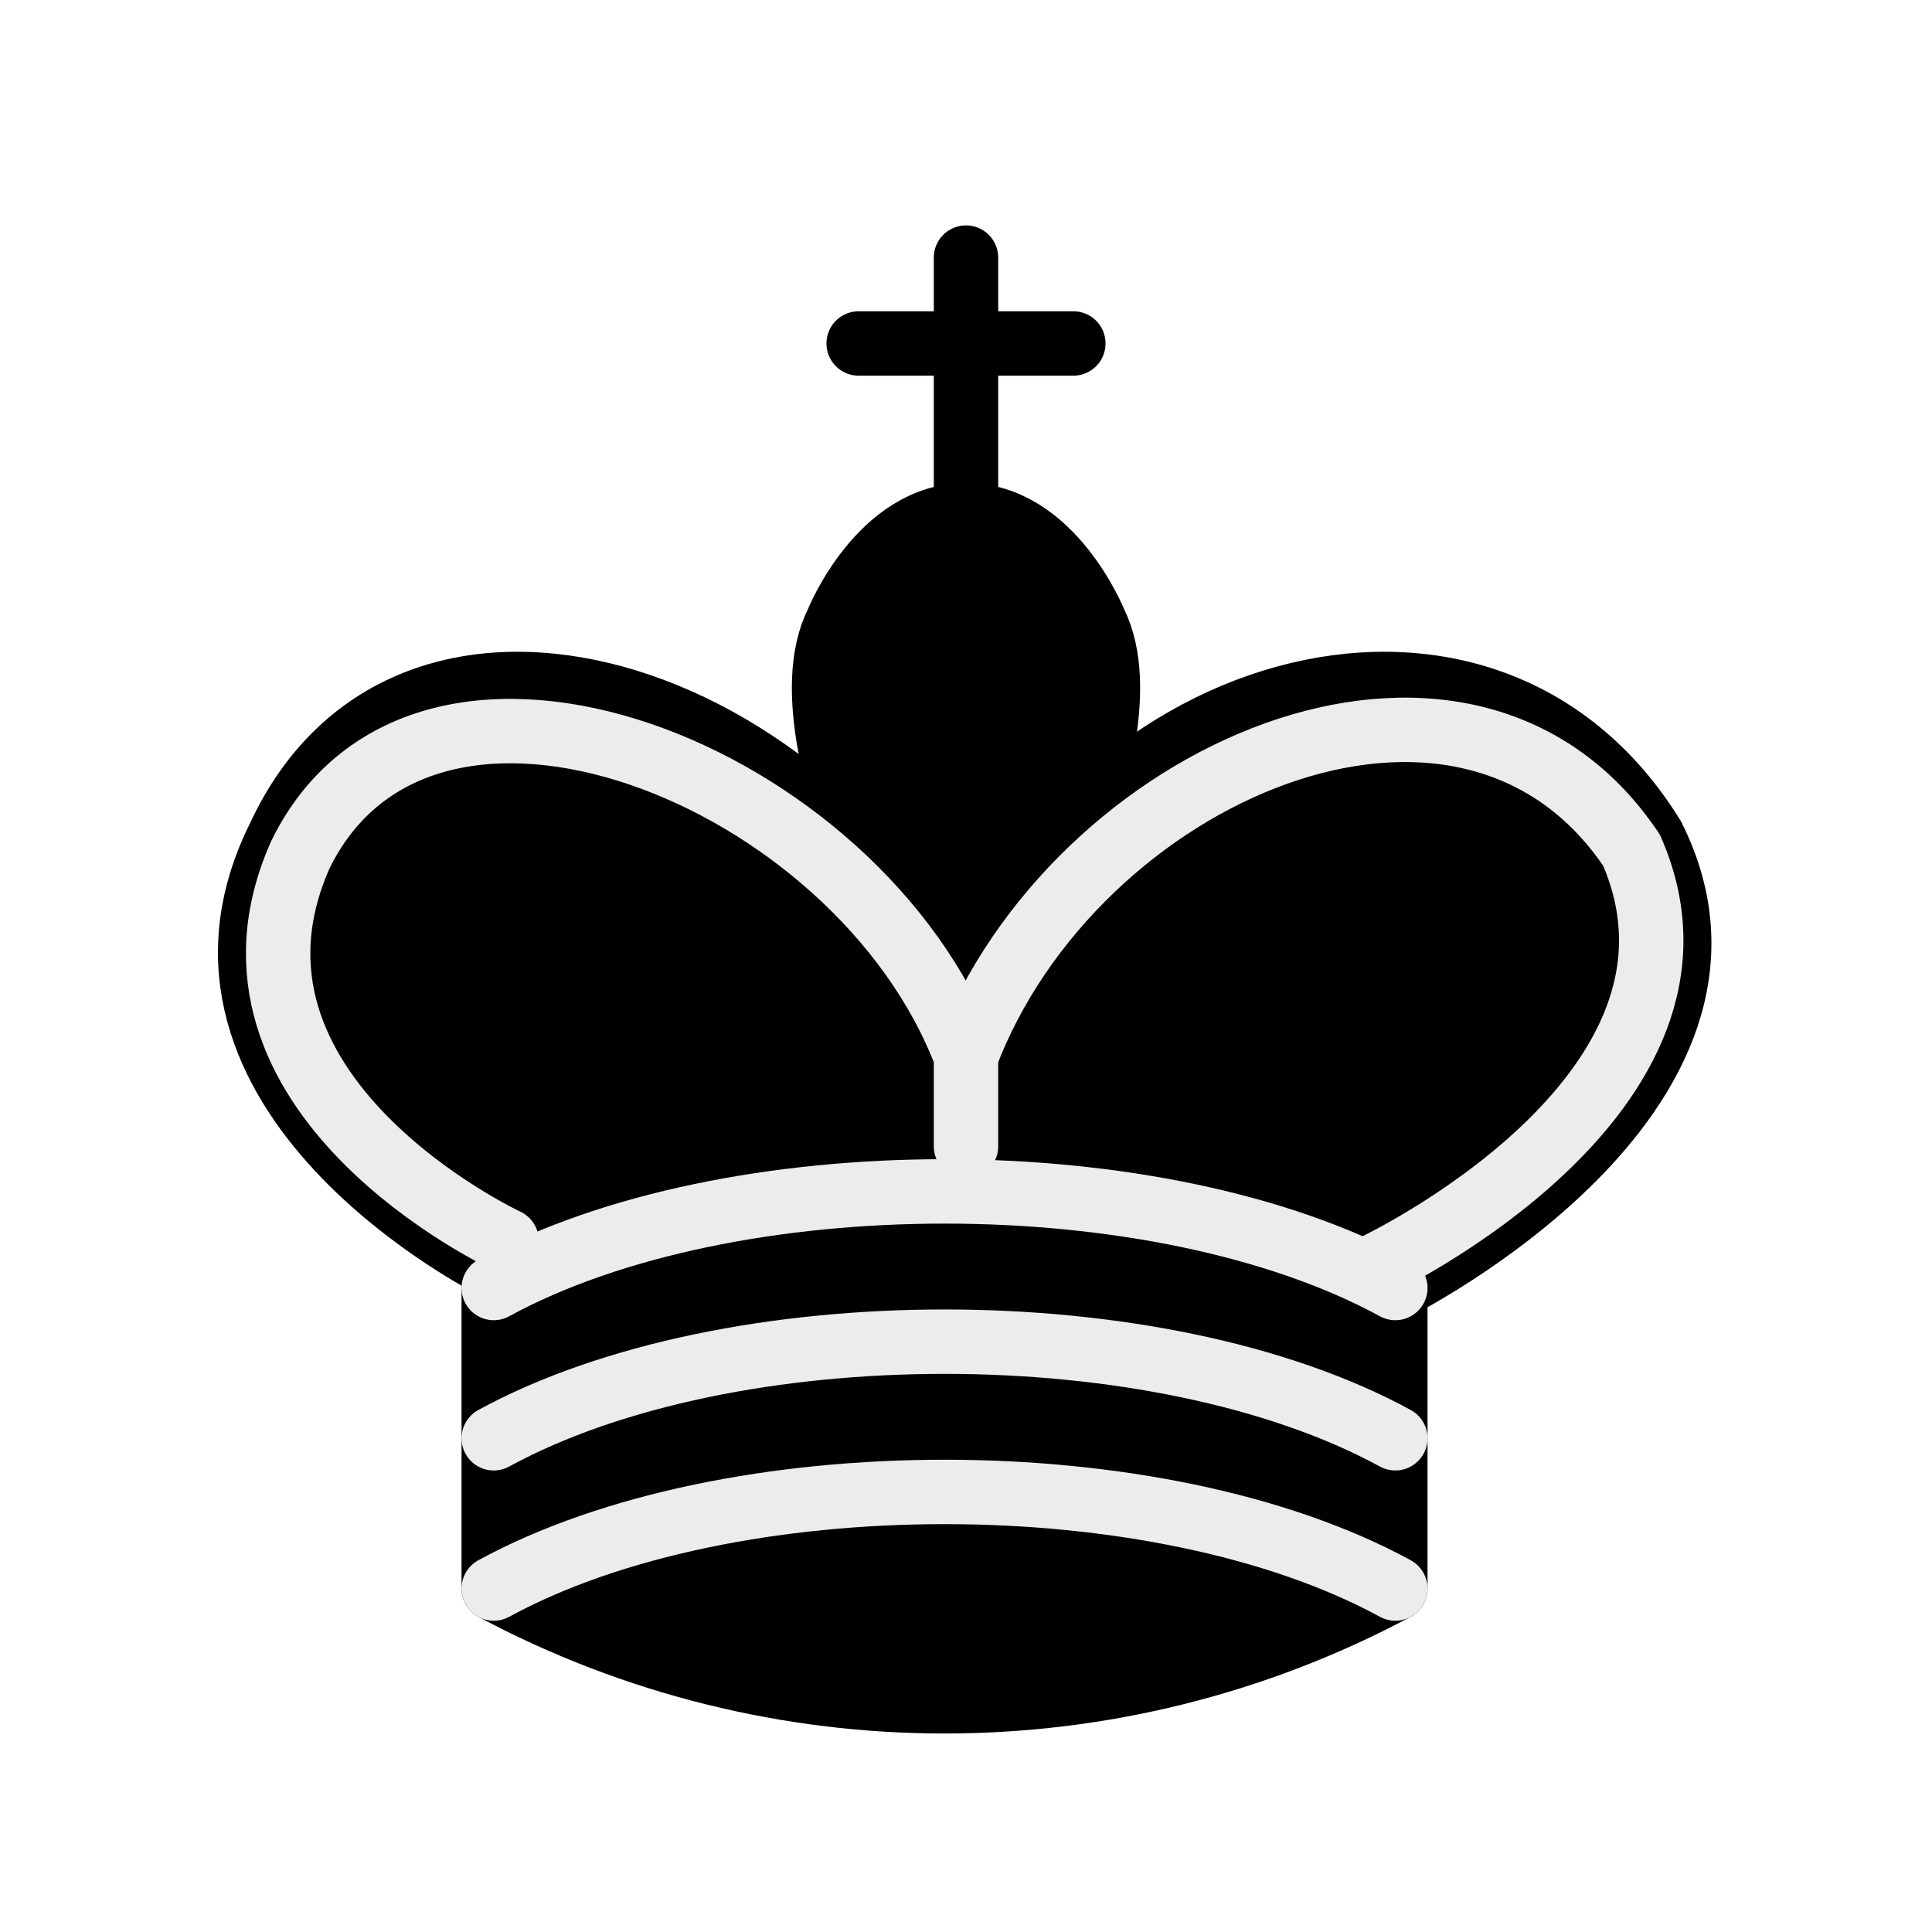
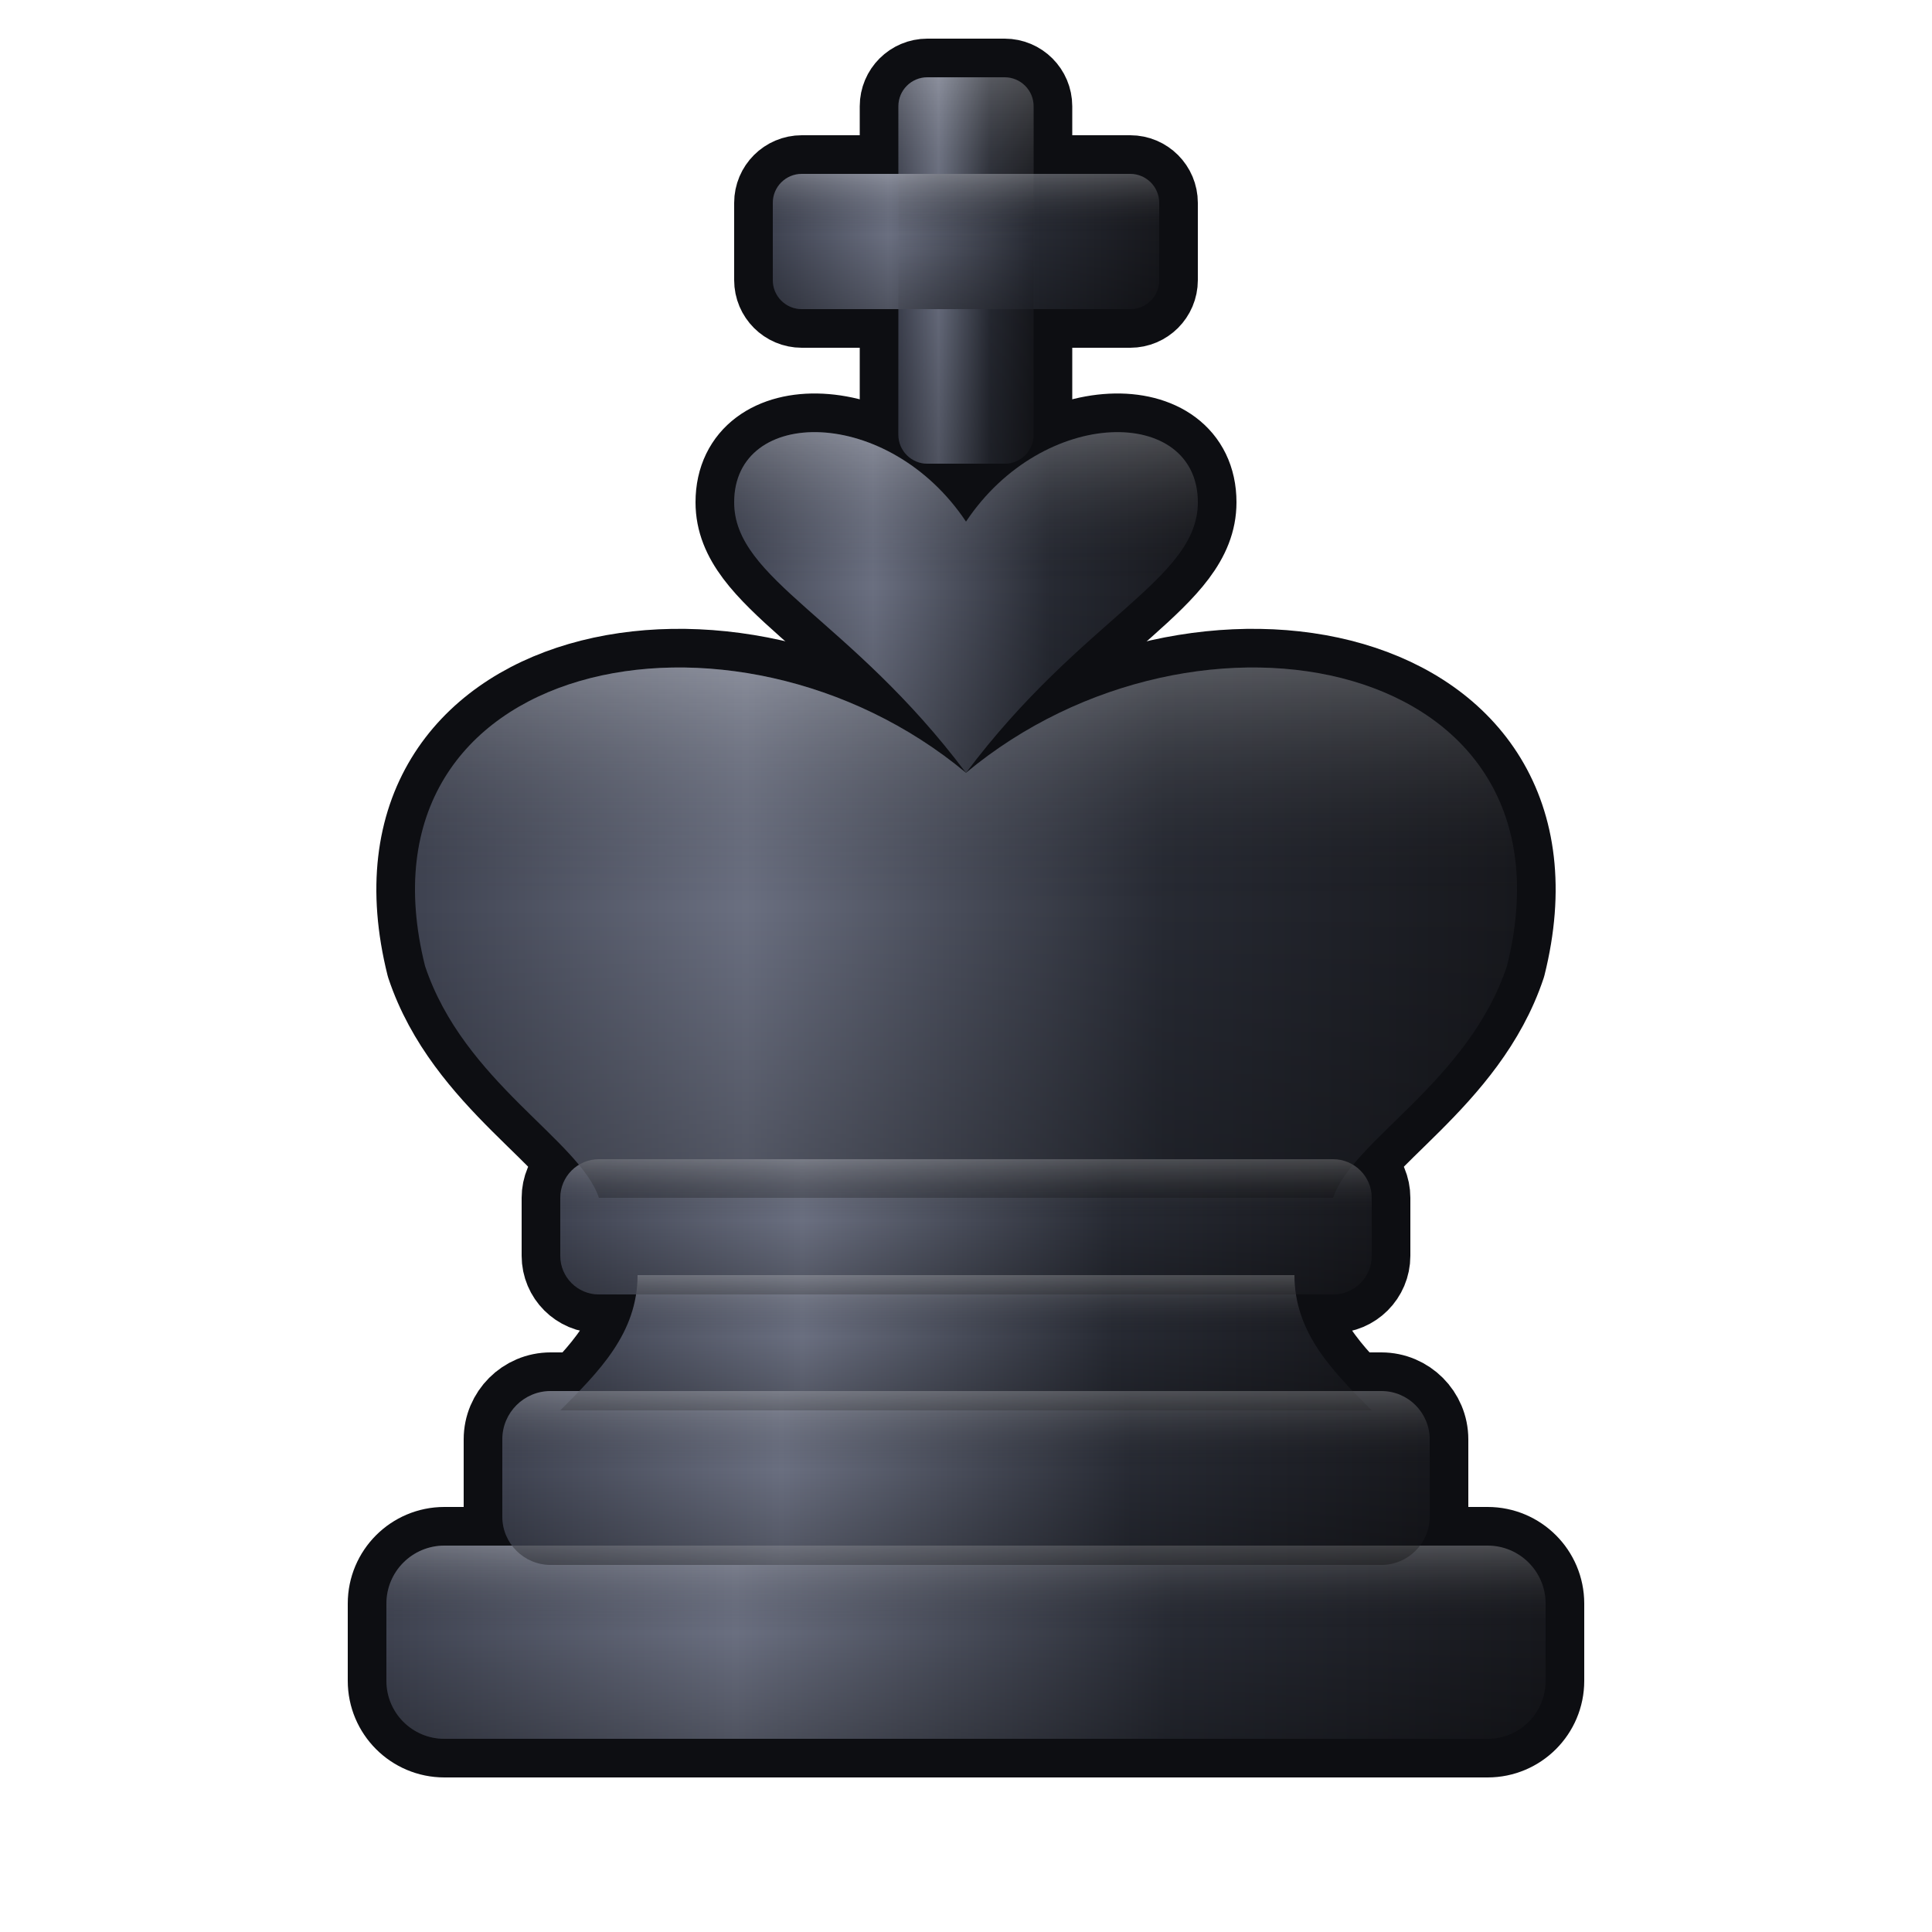
- <svg xmlns="http://www.w3.org/2000/svg" style="color-scheme:light only" viewBox="0 0 45 45">
-   <g fill="none" fill-rule="evenodd" stroke="#000" stroke-linecap="round" stroke-linejoin="round" stroke-width="1.5">
-     <path stroke-linejoin="miter" d="M22.5 11.6V6" />
-     <path fill="#000" stroke-linecap="butt" stroke-linejoin="miter" d="M22.5 25s4.5-7.5 3-10.5c0 0-1-2.5-3-2.5s-3 2.5-3 2.5c-1.5 3 3 10.5 3 10.5" />
-     <path fill="#000" d="M11.5 37a22.3 22.3 0 0 0 21 0v-7s9-4.5 6-10.5c-4-6.5-13.5-3.5-16 4V27v-3.5c-3.5-7.5-13-10.5-16-4-3 6 5 10 5 10z" />
-     <path stroke-linejoin="miter" d="M20 8h5" />
-     <path stroke="#ececec" d="M32 29.5s8.5-4 6-9.7C34.1 14 25 18 22.5 24.6v2.1-2.1C20 18 9.9 14 7 19.9c-2.5 5.6 4.8 9 4.8 9" />
-     <path stroke="#ececec" d="M11.5 30c5.5-3 15.5-3 21 0m-21 3.5c5.5-3 15.5-3 21 0m-21 3.5c5.5-3 15.5-3 21 0" />
+ <svg xmlns="http://www.w3.org/2000/svg" viewBox="0 0 100 100" width="100" height="100">
+   <defs>
+     <linearGradient id="h" x1="0" y1="0" x2="1" y2="0">
+       <stop offset="0" stop-color="#3f4351" />
+       <stop offset=".3" stop-color="#6a6f80" />
+       <stop offset=".68" stop-color="#272a33" />
+       <stop offset="1" stop-color="#17181d" />
+     </linearGradient>
+     <linearGradient id="v" x1="0" y1="0" x2="0" y2="1">
+       <stop offset="0" stop-color="rgba(255,255,255,.22)" />
+       <stop offset=".45" stop-color="rgba(0,0,0,0)" />
+       <stop offset="1" stop-color="rgba(0,0,0,.25)" />
+     </linearGradient>
+     <g id="s">
+       <rect x="46.5" y="4" width="7" height="20" rx="1.5" />
+       <rect x="40" y="9" width="20" height="7" rx="1.5" />
+       <path d="M50 40 C44 32 38 30 38 26 C38 21 46 21 50 27 C54 21 62 21 62 26 C62 30 56 32 50 40Z" />
+       <path d="M50 40 C62 30 82 34 78 50 C76 56 70 59 69 62 H31 C30 59 24 56 22 50 C18 34 38 30 50 40Z" />
+       <rect x="29" y="60" width="42" height="7" rx="2" />
+       <path d="M33 66 C33 69 31 71 29 73 H71 C69 71 67 69 67 66Z" />
+       <rect x="20" y="80" width="60" height="10" rx="3" />
+       <rect x="26" y="72" width="48" height="9" rx="2.5" />
+     </g>
+   </defs>
+   <use href="#s" fill="#0d0e12" stroke="#0d0e12" stroke-width="4" stroke-linejoin="round" />
+   <g fill="url(#h)">
+     <rect x="46.5" y="4" width="7" height="20" rx="1.5" />
+     <rect x="40" y="9" width="20" height="7" rx="1.5" />
+     <path d="M50 40 C44 32 38 30 38 26 C38 21 46 21 50 27 C54 21 62 21 62 26 C62 30 56 32 50 40Z" />
+     <path d="M50 40 C62 30 82 34 78 50 C76 56 70 59 69 62 H31 C30 59 24 56 22 50 C18 34 38 30 50 40Z" />
+     <rect x="29" y="60" width="42" height="7" rx="2" />
+     <path d="M33 66 C33 69 31 71 29 73 H71 C69 71 67 69 67 66Z" />
+     <rect x="20" y="80" width="60" height="10" rx="3" />
+     <rect x="26" y="72" width="48" height="9" rx="2.5" />
+   </g>
+   <g fill="url(#v)">
+     <rect x="46.5" y="4" width="7" height="20" rx="1.5" />
+     <rect x="40" y="9" width="20" height="7" rx="1.5" />
+     <path d="M50 40 C44 32 38 30 38 26 C38 21 46 21 50 27 C54 21 62 21 62 26 C62 30 56 32 50 40Z" />
+     <path d="M50 40 C62 30 82 34 78 50 C76 56 70 59 69 62 H31 C30 59 24 56 22 50 C18 34 38 30 50 40Z" />
+     <rect x="29" y="60" width="42" height="7" rx="2" />
+     <path d="M33 66 C33 69 31 71 29 73 H71 C69 71 67 69 67 66Z" />
+     <rect x="20" y="80" width="60" height="10" rx="3" />
+     <rect x="26" y="72" width="48" height="9" rx="2.5" />
  </g>
</svg>
